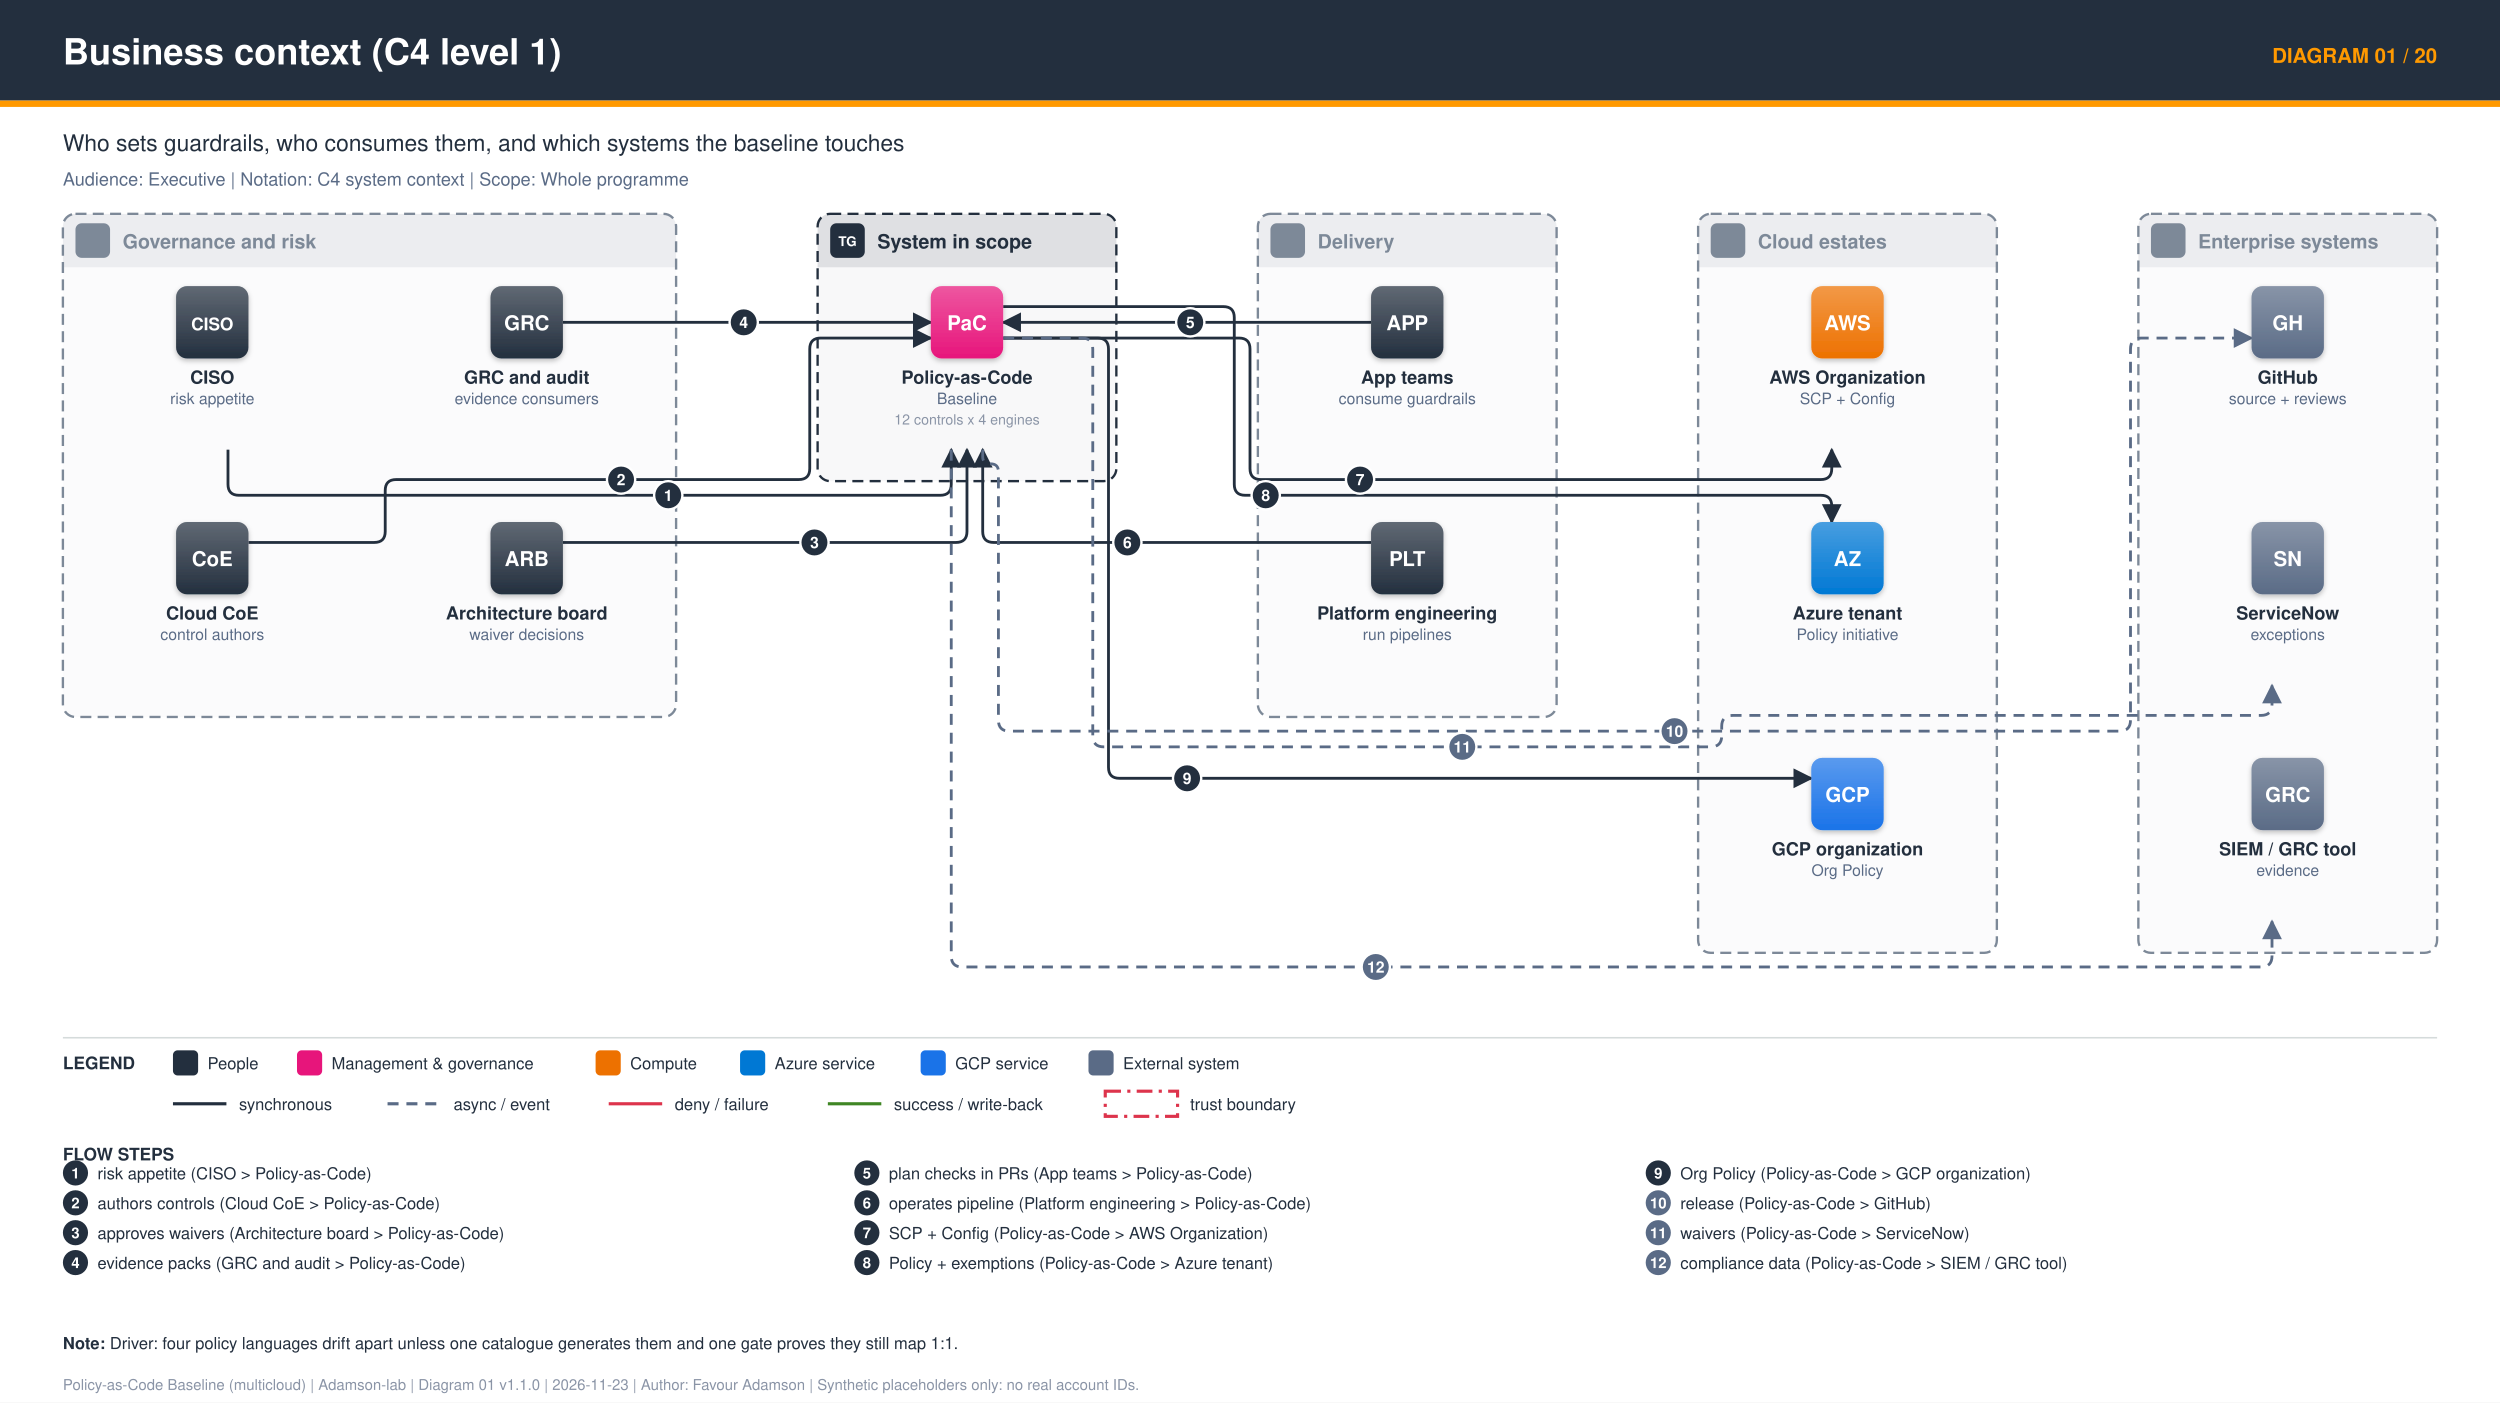
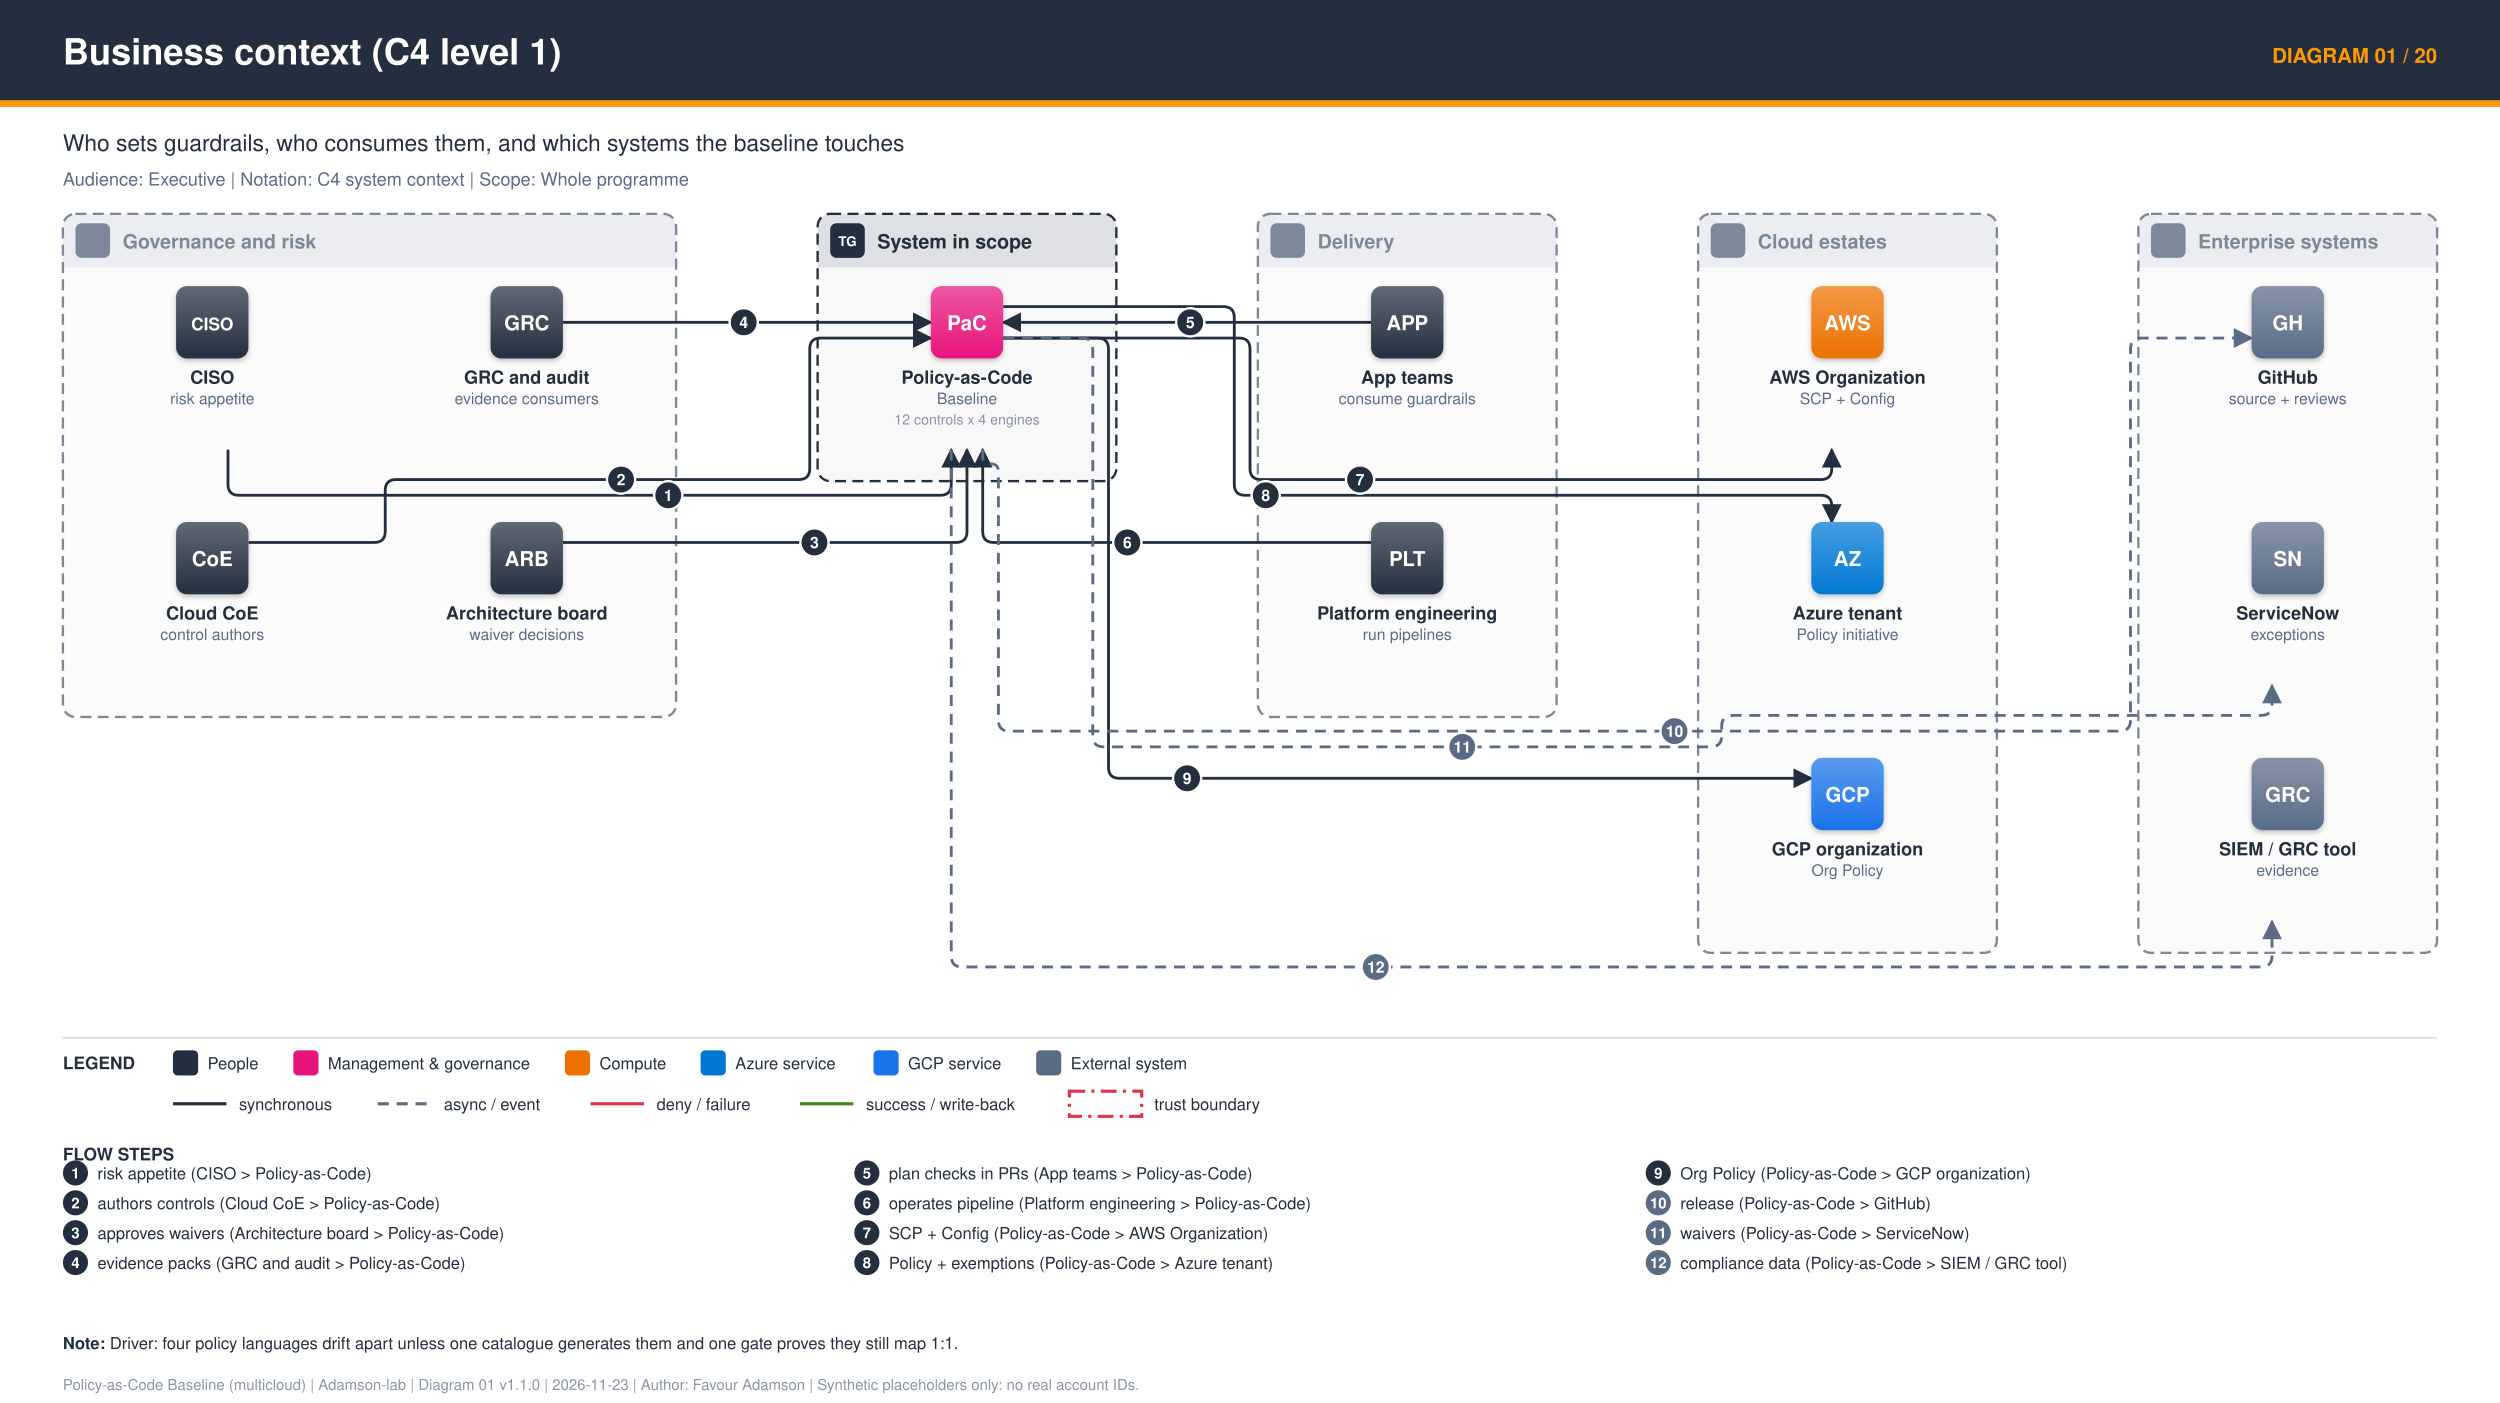
<svg xmlns="http://www.w3.org/2000/svg" viewBox="0 0 1590 892" width="1590" height="892" font-family="'Amazon Ember','Segoe UI',Helvetica,Arial,sans-serif">
  <defs>
    <linearGradient id="sheen" x1="0" y1="0" x2="0" y2="1">
      <stop offset="0" stop-color="#fff" stop-opacity=".28" />
      <stop offset="1" stop-color="#fff" stop-opacity="0" />
    </linearGradient>
    <filter id="sh" x="-10%" y="-10%" width="120%" height="130%">
      <feDropShadow dx="0" dy="1.5" stdDeviation="1.6" flood-opacity=".25" />
    </filter>
    <marker id="m0" viewBox="0 0 10 10" refX="9" refY="5" markerWidth="7" markerHeight="7" orient="auto">
      <path d="M0,0 L10,5 L0,10 z" fill="#232F3E" />
    </marker>
    <marker id="m1" viewBox="0 0 10 10" refX="9" refY="5" markerWidth="7" markerHeight="7" orient="auto">
      <path d="M0,0 L10,5 L0,10 z" fill="#5A6B86" />
    </marker>
    <marker id="m2" viewBox="0 0 10 10" refX="9" refY="5" markerWidth="7" markerHeight="7" orient="auto">
      <path d="M0,0 L10,5 L0,10 z" fill="#DD344C" />
    </marker>
    <marker id="m3" viewBox="0 0 10 10" refX="9" refY="5" markerWidth="7" markerHeight="7" orient="auto">
      <path d="M0,0 L10,5 L0,10 z" fill="#3F8624" />
    </marker>
  </defs>
  <rect width="1590" height="892" fill="#fff" />
  <rect width="1590" height="64" fill="#232F3E" />
  <rect y="64" width="1590" height="4" fill="#FF9900" />
  <text x="40" y="41" fill="#fff" font-size="23" font-weight="700">Business context (C4 level 1)</text>
  <text x="1550" y="40" fill="#FF9900" font-size="13" font-weight="700" text-anchor="end">DIAGRAM 01 / 20</text>
  <text x="40" y="96" fill="#232F3E" font-size="14.5">Who sets guardrails, who consumes them, and which systems the baseline touches</text>
  <text x="40" y="118" fill="#5A6B86" font-size="11.5">Audience: Executive  |  Notation: C4 system context  |  Scope: Whole programme</text>
  <clipPath id="gc0">
    <rect x="40" y="136" width="390" height="320" rx="8" />
  </clipPath>
  <rect x="40" y="136" width="390" height="320" rx="8" fill="#7D8998" fill-opacity=".035" />
  <rect x="40" y="136" width="390" height="34" fill="#7D8998" fill-opacity=".12" clip-path="url(#gc0)" />
  <rect x="48" y="142" width="22" height="22" rx="4" fill="#7D8998" />
  <text x="78" y="158" fill="#7D8998" font-size="12.5" font-weight="700">Governance and risk</text>
  <rect x="40" y="136" width="390" height="320" rx="8" fill="none" stroke="#7D8998" stroke-width="1.5" stroke-dasharray="7 4" />
  <clipPath id="gc1">
    <rect x="520" y="136" width="190" height="170" rx="8" />
  </clipPath>
  <rect x="520" y="136" width="190" height="170" rx="8" fill="#232F3E" fill-opacity=".035" />
  <rect x="520" y="136" width="190" height="34" fill="#232F3E" fill-opacity=".12" clip-path="url(#gc1)" />
  <rect x="528" y="142" width="22" height="22" rx="4" fill="#232F3E" />
  <text x="539" y="156.5" fill="#fff" font-size="8.5" font-weight="700" text-anchor="middle">TG</text>
  <text x="558" y="158" fill="#232F3E" font-size="12.5" font-weight="700">System in scope</text>
  <rect x="520" y="136" width="190" height="170" rx="8" fill="none" stroke="#232F3E" stroke-width="1.5" stroke-dasharray="7 4" />
  <clipPath id="gc2">
    <rect x="800" y="136" width="190" height="320" rx="8" />
  </clipPath>
  <rect x="800" y="136" width="190" height="320" rx="8" fill="#7D8998" fill-opacity=".035" />
  <rect x="800" y="136" width="190" height="34" fill="#7D8998" fill-opacity=".12" clip-path="url(#gc2)" />
  <rect x="808" y="142" width="22" height="22" rx="4" fill="#7D8998" />
  <text x="838" y="158" fill="#7D8998" font-size="12.5" font-weight="700">Delivery</text>
  <rect x="800" y="136" width="190" height="320" rx="8" fill="none" stroke="#7D8998" stroke-width="1.5" stroke-dasharray="7 4" />
  <clipPath id="gc3">
    <rect x="1080" y="136" width="190" height="470" rx="8" />
  </clipPath>
  <rect x="1080" y="136" width="190" height="470" rx="8" fill="#7D8998" fill-opacity=".035" />
  <rect x="1080" y="136" width="190" height="34" fill="#7D8998" fill-opacity=".12" clip-path="url(#gc3)" />
  <rect x="1088" y="142" width="22" height="22" rx="4" fill="#7D8998" />
  <text x="1118" y="158" fill="#7D8998" font-size="12.5" font-weight="700">Cloud estates</text>
  <rect x="1080" y="136" width="190" height="470" rx="8" fill="none" stroke="#7D8998" stroke-width="1.5" stroke-dasharray="7 4" />
  <clipPath id="gc4">
    <rect x="1360" y="136" width="190" height="470" rx="8" />
  </clipPath>
  <rect x="1360" y="136" width="190" height="470" rx="8" fill="#7D8998" fill-opacity=".035" />
  <rect x="1360" y="136" width="190" height="34" fill="#7D8998" fill-opacity=".12" clip-path="url(#gc4)" />
  <rect x="1368" y="142" width="22" height="22" rx="4" fill="#7D8998" />
  <text x="1398" y="158" fill="#7D8998" font-size="12.5" font-weight="700">Enterprise systems</text>
  <rect x="1360" y="136" width="190" height="470" rx="8" fill="none" stroke="#7D8998" stroke-width="1.5" stroke-dasharray="7 4" />
  <path d="M145.0,286.0 L145.0,308.0 Q145.0,315.0 152.0,315.0 L598.0,315.0 Q605.0,315.0 605.0,308.0 L605.0,286.0" fill="none" stroke="#232F3E" stroke-width="1.8" marker-end="url(#m0)" />
  <path d="M158.0,345.0 L238.0,345.0 Q245.0,345.0 245.0,338.0 L245.0,312.0 Q245.0,305.0 252.0,305.0 L508.0,305.0 Q515.0,305.0 515.0,298.0 L515.0,222.0 Q515.0,215.0 522.0,215.0 L592.0,215.0" fill="none" stroke="#232F3E" stroke-width="1.8" marker-end="url(#m0)" />
  <path d="M358.0,345.0 L608.0,345.0 Q615.0,345.0 615.0,338.0 L615.0,286.0" fill="none" stroke="#232F3E" stroke-width="1.8" marker-end="url(#m0)" />
  <path d="M358.0,205.0 L592.0,205.0" fill="none" stroke="#232F3E" stroke-width="1.8" marker-end="url(#m0)" />
  <path d="M872.0,205.0 L638.0,205.0" fill="none" stroke="#232F3E" stroke-width="1.8" marker-end="url(#m0)" />
  <path d="M872.0,345.0 L632.0,345.0 Q625.0,345.0 625.0,338.0 L625.0,286.0" fill="none" stroke="#232F3E" stroke-width="1.8" marker-end="url(#m0)" />
  <path d="M638.0,215.0 L788.0,215.0 Q795.0,215.0 795.0,222.0 L795.0,298.0 Q795.0,305.0 802.0,305.0 L1158.0,305.0 Q1165.0,305.0 1165.0,298.0 L1165.0,286.0" fill="none" stroke="#232F3E" stroke-width="1.8" marker-end="url(#m0)" />
  <path d="M638.0,195.0 L778.0,195.0 Q785.0,195.0 785.0,202.0 L785.0,308.0 Q785.0,315.0 792.0,315.0 L1158.0,315.0 Q1165.0,315.0 1165.0,322.0 L1165.0,332.0" fill="none" stroke="#232F3E" stroke-width="1.8" marker-end="url(#m0)" />
  <path d="M638.0,215.0 L698.0,215.0 Q705.0,215.0 705.0,222.0 L705.0,488.0 Q705.0,495.0 712.0,495.0 L1152.0,495.0" fill="none" stroke="#232F3E" stroke-width="1.8" marker-end="url(#m0)" />
  <path d="M625.0,286.0 L625.0,290.5 Q625.0,295.0 629.5,295.0 L630.0,295.0 Q635.0,295.0 635.0,300.0 L635.0,458.0 Q635.0,465.0 642.0,465.0 L1348.0,465.0 Q1355.0,465.0 1355.0,458.0 L1355.0,222.0 Q1355.0,215.0 1362.0,215.0 L1432.0,215.0" fill="none" stroke="#5A6B86" stroke-width="1.8" stroke-dasharray="7 5" marker-end="url(#m1)" />
  <path d="M638.0,215.0 L688.0,215.0 Q695.0,215.0 695.0,222.0 L695.0,468.0 Q695.0,475.0 702.0,475.0 L1088.0,475.0 Q1095.0,475.0 1095.0,468.0 L1095.0,462.0 Q1095.0,455.0 1102.0,455.0 L1438.0,455.0 Q1445.0,455.0 1445.0,448.0 L1445.0,436.0" fill="none" stroke="#5A6B86" stroke-width="1.8" stroke-dasharray="7 5" marker-end="url(#m1)" />
  <path d="M605.0,286.0 L605.0,608.0 Q605.0,615.0 612.0,615.0 L1438.0,615.0 Q1445.0,615.0 1445.0,608.0 L1445.0,586.0" fill="none" stroke="#5A6B86" stroke-width="1.8" stroke-dasharray="7 5" marker-end="url(#m1)" />
  <g filter="url(#sh)">
    <rect x="112.0" y="182" width="46" height="46" rx="7" fill="#232F3E" />
    <rect x="112.0" y="182" width="46" height="46" rx="7" fill="url(#sheen)" />
  </g>
  <text x="135.0" y="210.0" fill="#fff" font-size="11" font-weight="700" text-anchor="middle">CISO</text>
  <text x="135.0" y="244" fill="#232F3E" font-size="11.5" font-weight="600" text-anchor="middle">CISO</text>
  <text x="135.0" y="257" fill="#5A6B86" font-size="10" font-weight="400" text-anchor="middle">risk appetite</text>
  <g filter="url(#sh)">
    <rect x="312.0" y="182" width="46" height="46" rx="7" fill="#232F3E" />
    <rect x="312.0" y="182" width="46" height="46" rx="7" fill="url(#sheen)" />
  </g>
  <text x="335.0" y="210.0" fill="#fff" font-size="13" font-weight="700" text-anchor="middle">GRC</text>
  <text x="335.0" y="244" fill="#232F3E" font-size="11.5" font-weight="600" text-anchor="middle">GRC and audit</text>
  <text x="335.0" y="257" fill="#5A6B86" font-size="10" font-weight="400" text-anchor="middle">evidence consumers</text>
  <g filter="url(#sh)">
    <rect x="112.0" y="332" width="46" height="46" rx="7" fill="#232F3E" />
    <rect x="112.0" y="332" width="46" height="46" rx="7" fill="url(#sheen)" />
  </g>
  <text x="135.0" y="360.0" fill="#fff" font-size="13" font-weight="700" text-anchor="middle">CoE</text>
  <text x="135.0" y="394" fill="#232F3E" font-size="11.5" font-weight="600" text-anchor="middle">Cloud CoE</text>
  <text x="135.0" y="407" fill="#5A6B86" font-size="10" font-weight="400" text-anchor="middle">control authors</text>
  <g filter="url(#sh)">
    <rect x="312.0" y="332" width="46" height="46" rx="7" fill="#232F3E" />
    <rect x="312.0" y="332" width="46" height="46" rx="7" fill="url(#sheen)" />
  </g>
  <text x="335.0" y="360.0" fill="#fff" font-size="13" font-weight="700" text-anchor="middle">ARB</text>
  <text x="335.0" y="394" fill="#232F3E" font-size="11.5" font-weight="600" text-anchor="middle">Architecture board</text>
  <text x="335.0" y="407" fill="#5A6B86" font-size="10" font-weight="400" text-anchor="middle">waiver decisions</text>
  <g filter="url(#sh)">
    <rect x="592.0" y="182" width="46" height="46" rx="7" fill="#E7157B" />
    <rect x="592.0" y="182" width="46" height="46" rx="7" fill="url(#sheen)" />
  </g>
  <text x="615.0" y="210.0" fill="#fff" font-size="13" font-weight="700" text-anchor="middle">PaC</text>
  <text x="615.0" y="244" fill="#232F3E" font-size="11.5" font-weight="600" text-anchor="middle">Policy-as-Code</text>
  <text x="615.0" y="257" fill="#5A6B86" font-size="10" font-weight="400" text-anchor="middle">Baseline</text>
  <text x="615.0" y="270" fill="#8A94A6" font-size="9" text-anchor="middle">12 controls x 4 engines</text>
  <g filter="url(#sh)">
    <rect x="872.0" y="182" width="46" height="46" rx="7" fill="#232F3E" />
    <rect x="872.0" y="182" width="46" height="46" rx="7" fill="url(#sheen)" />
  </g>
  <text x="895.0" y="210.0" fill="#fff" font-size="13" font-weight="700" text-anchor="middle">APP</text>
  <text x="895.0" y="244" fill="#232F3E" font-size="11.5" font-weight="600" text-anchor="middle">App teams</text>
  <text x="895.0" y="257" fill="#5A6B86" font-size="10" font-weight="400" text-anchor="middle">consume guardrails</text>
  <g filter="url(#sh)">
    <rect x="872.0" y="332" width="46" height="46" rx="7" fill="#232F3E" />
    <rect x="872.0" y="332" width="46" height="46" rx="7" fill="url(#sheen)" />
  </g>
  <text x="895.0" y="360.0" fill="#fff" font-size="13" font-weight="700" text-anchor="middle">PLT</text>
  <text x="895.0" y="394" fill="#232F3E" font-size="11.5" font-weight="600" text-anchor="middle">Platform engineering</text>
  <text x="895.0" y="407" fill="#5A6B86" font-size="10" font-weight="400" text-anchor="middle">run pipelines</text>
  <g filter="url(#sh)">
    <rect x="1152.0" y="182" width="46" height="46" rx="7" fill="#ED7100" />
    <rect x="1152.0" y="182" width="46" height="46" rx="7" fill="url(#sheen)" />
  </g>
  <text x="1175.0" y="210.0" fill="#fff" font-size="13" font-weight="700" text-anchor="middle">AWS</text>
  <text x="1175.0" y="244" fill="#232F3E" font-size="11.5" font-weight="600" text-anchor="middle">AWS Organization</text>
  <text x="1175.0" y="257" fill="#5A6B86" font-size="10" font-weight="400" text-anchor="middle">SCP + Config</text>
  <g filter="url(#sh)">
    <rect x="1152.0" y="332" width="46" height="46" rx="7" fill="#0078D4" />
    <rect x="1152.0" y="332" width="46" height="46" rx="7" fill="url(#sheen)" />
  </g>
  <text x="1175.0" y="360.0" fill="#fff" font-size="13" font-weight="700" text-anchor="middle">AZ</text>
  <text x="1175.0" y="394" fill="#232F3E" font-size="11.5" font-weight="600" text-anchor="middle">Azure tenant</text>
  <text x="1175.0" y="407" fill="#5A6B86" font-size="10" font-weight="400" text-anchor="middle">Policy initiative</text>
  <g filter="url(#sh)">
    <rect x="1152.0" y="482" width="46" height="46" rx="7" fill="#1A73E8" />
    <rect x="1152.0" y="482" width="46" height="46" rx="7" fill="url(#sheen)" />
  </g>
  <text x="1175.0" y="510.0" fill="#fff" font-size="13" font-weight="700" text-anchor="middle">GCP</text>
  <text x="1175.0" y="544" fill="#232F3E" font-size="11.5" font-weight="600" text-anchor="middle">GCP organization</text>
  <text x="1175.0" y="557" fill="#5A6B86" font-size="10" font-weight="400" text-anchor="middle">Org Policy</text>
  <g filter="url(#sh)">
    <rect x="1432.0" y="182" width="46" height="46" rx="7" fill="#5A6B86" />
    <rect x="1432.0" y="182" width="46" height="46" rx="7" fill="url(#sheen)" />
  </g>
  <text x="1455.0" y="210.0" fill="#fff" font-size="13" font-weight="700" text-anchor="middle">GH</text>
  <text x="1455.0" y="244" fill="#232F3E" font-size="11.5" font-weight="600" text-anchor="middle">GitHub</text>
  <text x="1455.0" y="257" fill="#5A6B86" font-size="10" font-weight="400" text-anchor="middle">source + reviews</text>
  <g filter="url(#sh)">
    <rect x="1432.0" y="332" width="46" height="46" rx="7" fill="#5A6B86" />
    <rect x="1432.0" y="332" width="46" height="46" rx="7" fill="url(#sheen)" />
  </g>
  <text x="1455.0" y="360.0" fill="#fff" font-size="13" font-weight="700" text-anchor="middle">SN</text>
  <text x="1455.0" y="394" fill="#232F3E" font-size="11.5" font-weight="600" text-anchor="middle">ServiceNow</text>
  <text x="1455.0" y="407" fill="#5A6B86" font-size="10" font-weight="400" text-anchor="middle">exceptions</text>
  <g filter="url(#sh)">
    <rect x="1432.0" y="482" width="46" height="46" rx="7" fill="#5A6B86" />
    <rect x="1432.0" y="482" width="46" height="46" rx="7" fill="url(#sheen)" />
  </g>
  <text x="1455.0" y="510.0" fill="#fff" font-size="13" font-weight="700" text-anchor="middle">GRC</text>
  <text x="1455.0" y="544" fill="#232F3E" font-size="11.5" font-weight="600" text-anchor="middle">SIEM / GRC tool</text>
  <text x="1455.0" y="557" fill="#5A6B86" font-size="10" font-weight="400" text-anchor="middle">evidence</text>
  <circle cx="425.0" cy="315.0" r="9" fill="#232F3E" stroke="#fff" stroke-width="1.5" />
  <text x="425.0" y="318.6" fill="#fff" font-size="10" font-weight="700" text-anchor="middle">1</text>
  <circle cx="395.0" cy="305.0" r="9" fill="#232F3E" stroke="#fff" stroke-width="1.5" />
  <text x="395.0" y="308.6" fill="#fff" font-size="10" font-weight="700" text-anchor="middle">2</text>
  <circle cx="518.0" cy="345.0" r="9" fill="#232F3E" stroke="#fff" stroke-width="1.5" />
  <text x="518.0" y="348.6" fill="#fff" font-size="10" font-weight="700" text-anchor="middle">3</text>
  <circle cx="473.0" cy="205.0" r="9" fill="#232F3E" stroke="#fff" stroke-width="1.5" />
  <text x="473.0" y="208.6" fill="#fff" font-size="10" font-weight="700" text-anchor="middle">4</text>
  <circle cx="757.0" cy="205.0" r="9" fill="#232F3E" stroke="#fff" stroke-width="1.5" />
  <text x="757.0" y="208.6" fill="#fff" font-size="10" font-weight="700" text-anchor="middle">5</text>
  <circle cx="717.0" cy="345.0" r="9" fill="#232F3E" stroke="#fff" stroke-width="1.5" />
  <text x="717.0" y="348.6" fill="#fff" font-size="10" font-weight="700" text-anchor="middle">6</text>
  <circle cx="865.0" cy="305.0" r="9" fill="#232F3E" stroke="#fff" stroke-width="1.5" />
  <text x="865.0" y="308.6" fill="#fff" font-size="10" font-weight="700" text-anchor="middle">7</text>
  <circle cx="805.0" cy="315.0" r="9" fill="#232F3E" stroke="#fff" stroke-width="1.5" />
  <text x="805.0" y="318.6" fill="#fff" font-size="10" font-weight="700" text-anchor="middle">8</text>
  <circle cx="755.0" cy="495.0" r="9" fill="#232F3E" stroke="#fff" stroke-width="1.5" />
  <text x="755.0" y="498.6" fill="#fff" font-size="10" font-weight="700" text-anchor="middle">9</text>
  <circle cx="1065.0" cy="465.0" r="9" fill="#5A6B86" stroke="#fff" stroke-width="1.5" />
  <text x="1065.0" y="468.6" fill="#fff" font-size="10" font-weight="700" text-anchor="middle">10</text>
  <circle cx="930.0" cy="475.0" r="9" fill="#5A6B86" stroke="#fff" stroke-width="1.5" />
  <text x="930.0" y="478.6" fill="#fff" font-size="10" font-weight="700" text-anchor="middle">11</text>
  <circle cx="875.0" cy="615.0" r="9" fill="#5A6B86" stroke="#fff" stroke-width="1.5" />
  <text x="875.0" y="618.6" fill="#fff" font-size="10" font-weight="700" text-anchor="middle">12</text>
  <line x1="40" y1="660" x2="1550" y2="660" stroke="#D5DBDB" />
  <text x="40" y="680" fill="#232F3E" font-size="11" font-weight="700">LEGEND</text>
  <rect x="110" y="668" width="16" height="16" rx="3" fill="#232F3E" />
  <text x="132" y="680" font-size="10.5" fill="#232F3E">People</text>
-   <rect x="188.886" y="668" width="16" height="16" rx="3" fill="#E7157B" />
-   <text x="210.886" y="680" font-size="10.5" fill="#232F3E">Management &amp; governance</text>
-   <rect x="378.794" y="668" width="16" height="16" rx="3" fill="#ED7100" />
-   <text x="400.794" y="680" font-size="10.5" fill="#232F3E">Compute</text>
-   <rect x="470.675" y="668" width="16" height="16" rx="3" fill="#0078D4" />
-   <text x="492.675" y="680" font-size="10.5" fill="#232F3E">Azure service</text>
-   <rect x="585.519" y="668" width="16" height="16" rx="3" fill="#1A73E8" />
-   <text x="607.519" y="680" font-size="10.5" fill="#232F3E">GCP service</text>
-   <rect x="692.268" y="668" width="16" height="16" rx="3" fill="#5A6B86" />
-   <text x="714.268" y="680" font-size="10.5" fill="#232F3E">External system</text>
+   <rect x="186.55" y="668" width="16" height="16" rx="3" fill="#E7157B" />
+   <text x="208.55" y="680" font-size="10.5" fill="#232F3E">Management &amp; governance</text>
+   <rect x="359.28" y="668" width="16" height="16" rx="3" fill="#ED7100" />
+   <text x="381.28" y="680" font-size="10.5" fill="#232F3E">Compute</text>
+   <rect x="445.595" y="668" width="16" height="16" rx="3" fill="#0078D4" />
+   <text x="467.595" y="680" font-size="10.5" fill="#232F3E">Azure service</text>
+   <rect x="555.535" y="668" width="16" height="16" rx="3" fill="#1A73E8" />
+   <text x="577.535" y="680" font-size="10.5" fill="#232F3E">GCP service</text>
+   <rect x="658.965" y="668" width="16" height="16" rx="3" fill="#5A6B86" />
+   <text x="680.965" y="680" font-size="10.5" fill="#232F3E">External system</text>
  <line x1="110" y1="702" x2="144" y2="702" stroke="#232F3E" stroke-width="2" />
  <text x="152" y="706" font-size="10.5" fill="#232F3E">synchronous</text>
-   <line x1="246.48" y1="702" x2="280.48" y2="702" stroke="#5A6B86" stroke-width="2" stroke-dasharray="7 5" />
-   <text x="288.48" y="706" font-size="10.5" fill="#232F3E">async / event</text>
-   <line x1="387.145" y1="702" x2="421.145" y2="702" stroke="#DD344C" stroke-width="2" />
-   <text x="429.145" y="706" font-size="10.5" fill="#232F3E">deny / failure</text>
-   <line x1="526.517" y1="702" x2="560.517" y2="702" stroke="#3F8624" stroke-width="2" />
-   <text x="568.517" y="706" font-size="10.5" fill="#232F3E">success / write-back</text>
-   <rect x="702.939" y="694" width="46" height="16" fill="none" stroke="#DD344C" stroke-width="2" stroke-dasharray="10 4 2 4" />
-   <text x="756.939" y="706" font-size="10.5" fill="#232F3E">trust boundary</text>
+   <line x1="240.27" y1="702" x2="274.27" y2="702" stroke="#5A6B86" stroke-width="2" stroke-dasharray="7 5" />
+   <text x="282.27" y="706" font-size="10.5" fill="#232F3E">async / event</text>
+   <line x1="375.58" y1="702" x2="409.58" y2="702" stroke="#DD344C" stroke-width="2" />
+   <text x="417.58" y="706" font-size="10.5" fill="#232F3E">deny / failure</text>
+   <line x1="508.79" y1="702" x2="542.79" y2="702" stroke="#3F8624" stroke-width="2" />
+   <text x="550.79" y="706" font-size="10.5" fill="#232F3E">success / write-back</text>
+   <rect x="680.115" y="694" width="46" height="16" fill="none" stroke="#DD344C" stroke-width="2" stroke-dasharray="10 4 2 4" />
+   <text x="734.115" y="706" font-size="10.5" fill="#232F3E">trust boundary</text>
  <text x="40" y="738" font-size="11" font-weight="700" fill="#232F3E">FLOW STEPS</text>
  <circle cx="48.0" cy="746" r="8" fill="#232F3E" />
  <text x="48.0" y="749.5" fill="#fff" font-size="9.5" font-weight="700" text-anchor="middle">1</text>
  <text x="62.0" y="750" font-size="10.5" fill="#232F3E">risk appetite  (CISO &gt; Policy-as-Code)</text>
  <circle cx="48.0" cy="765" r="8" fill="#232F3E" />
  <text x="48.0" y="768.5" fill="#fff" font-size="9.5" font-weight="700" text-anchor="middle">2</text>
  <text x="62.0" y="769" font-size="10.5" fill="#232F3E">authors controls  (Cloud CoE &gt; Policy-as-Code)</text>
  <circle cx="48.0" cy="784" r="8" fill="#232F3E" />
  <text x="48.0" y="787.5" fill="#fff" font-size="9.5" font-weight="700" text-anchor="middle">3</text>
  <text x="62.0" y="788" font-size="10.5" fill="#232F3E">approves waivers  (Architecture board &gt; Policy-as-Code)</text>
  <circle cx="48.0" cy="803" r="8" fill="#232F3E" />
  <text x="48.0" y="806.5" fill="#fff" font-size="9.5" font-weight="700" text-anchor="middle">4</text>
  <text x="62.0" y="807" font-size="10.5" fill="#232F3E">evidence packs  (GRC and audit &gt; Policy-as-Code)</text>
  <circle cx="551.333" cy="746" r="8" fill="#232F3E" />
  <text x="551.333" y="749.5" fill="#fff" font-size="9.5" font-weight="700" text-anchor="middle">5</text>
  <text x="565.333" y="750" font-size="10.5" fill="#232F3E">plan checks in PRs  (App teams &gt; Policy-as-Code)</text>
  <circle cx="551.333" cy="765" r="8" fill="#232F3E" />
  <text x="551.333" y="768.5" fill="#fff" font-size="9.5" font-weight="700" text-anchor="middle">6</text>
  <text x="565.333" y="769" font-size="10.5" fill="#232F3E">operates pipeline  (Platform engineering &gt; Policy-as-Code)</text>
  <circle cx="551.333" cy="784" r="8" fill="#232F3E" />
  <text x="551.333" y="787.5" fill="#fff" font-size="9.5" font-weight="700" text-anchor="middle">7</text>
  <text x="565.333" y="788" font-size="10.5" fill="#232F3E">SCP + Config  (Policy-as-Code &gt; AWS Organization)</text>
  <circle cx="551.333" cy="803" r="8" fill="#232F3E" />
  <text x="551.333" y="806.5" fill="#fff" font-size="9.5" font-weight="700" text-anchor="middle">8</text>
  <text x="565.333" y="807" font-size="10.5" fill="#232F3E">Policy + exemptions  (Policy-as-Code &gt; Azure tenant)</text>
  <circle cx="1054.667" cy="746" r="8" fill="#232F3E" />
  <text x="1054.667" y="749.5" fill="#fff" font-size="9.5" font-weight="700" text-anchor="middle">9</text>
  <text x="1068.667" y="750" font-size="10.5" fill="#232F3E">Org Policy  (Policy-as-Code &gt; GCP organization)</text>
  <circle cx="1054.667" cy="765" r="8" fill="#5A6B86" />
  <text x="1054.667" y="768.5" fill="#fff" font-size="9.5" font-weight="700" text-anchor="middle">10</text>
  <text x="1068.667" y="769" font-size="10.5" fill="#232F3E">release  (Policy-as-Code &gt; GitHub)</text>
  <circle cx="1054.667" cy="784" r="8" fill="#5A6B86" />
  <text x="1054.667" y="787.5" fill="#fff" font-size="9.5" font-weight="700" text-anchor="middle">11</text>
  <text x="1068.667" y="788" font-size="10.5" fill="#232F3E">waivers  (Policy-as-Code &gt; ServiceNow)</text>
  <circle cx="1054.667" cy="803" r="8" fill="#5A6B86" />
  <text x="1054.667" y="806.5" fill="#fff" font-size="9.5" font-weight="700" text-anchor="middle">12</text>
  <text x="1068.667" y="807" font-size="10.5" fill="#232F3E">compliance data  (Policy-as-Code &gt; SIEM / GRC tool)</text>
  <text x="40" y="858" font-size="10.5" fill="#232F3E">
    <tspan font-weight="700">Note:</tspan> Driver: four policy languages drift apart unless one catalogue generates them and one gate proves they still map 1:1.</text>
  <text x="40" y="884" font-size="9.5" fill="#8A94A6">Policy-as-Code Baseline (multicloud) | Adamson-lab | Diagram 01 v1.1.0 | 2026-11-23 | Author: Favour Adamson | Synthetic placeholders only: no real account IDs.</text>
</svg>
